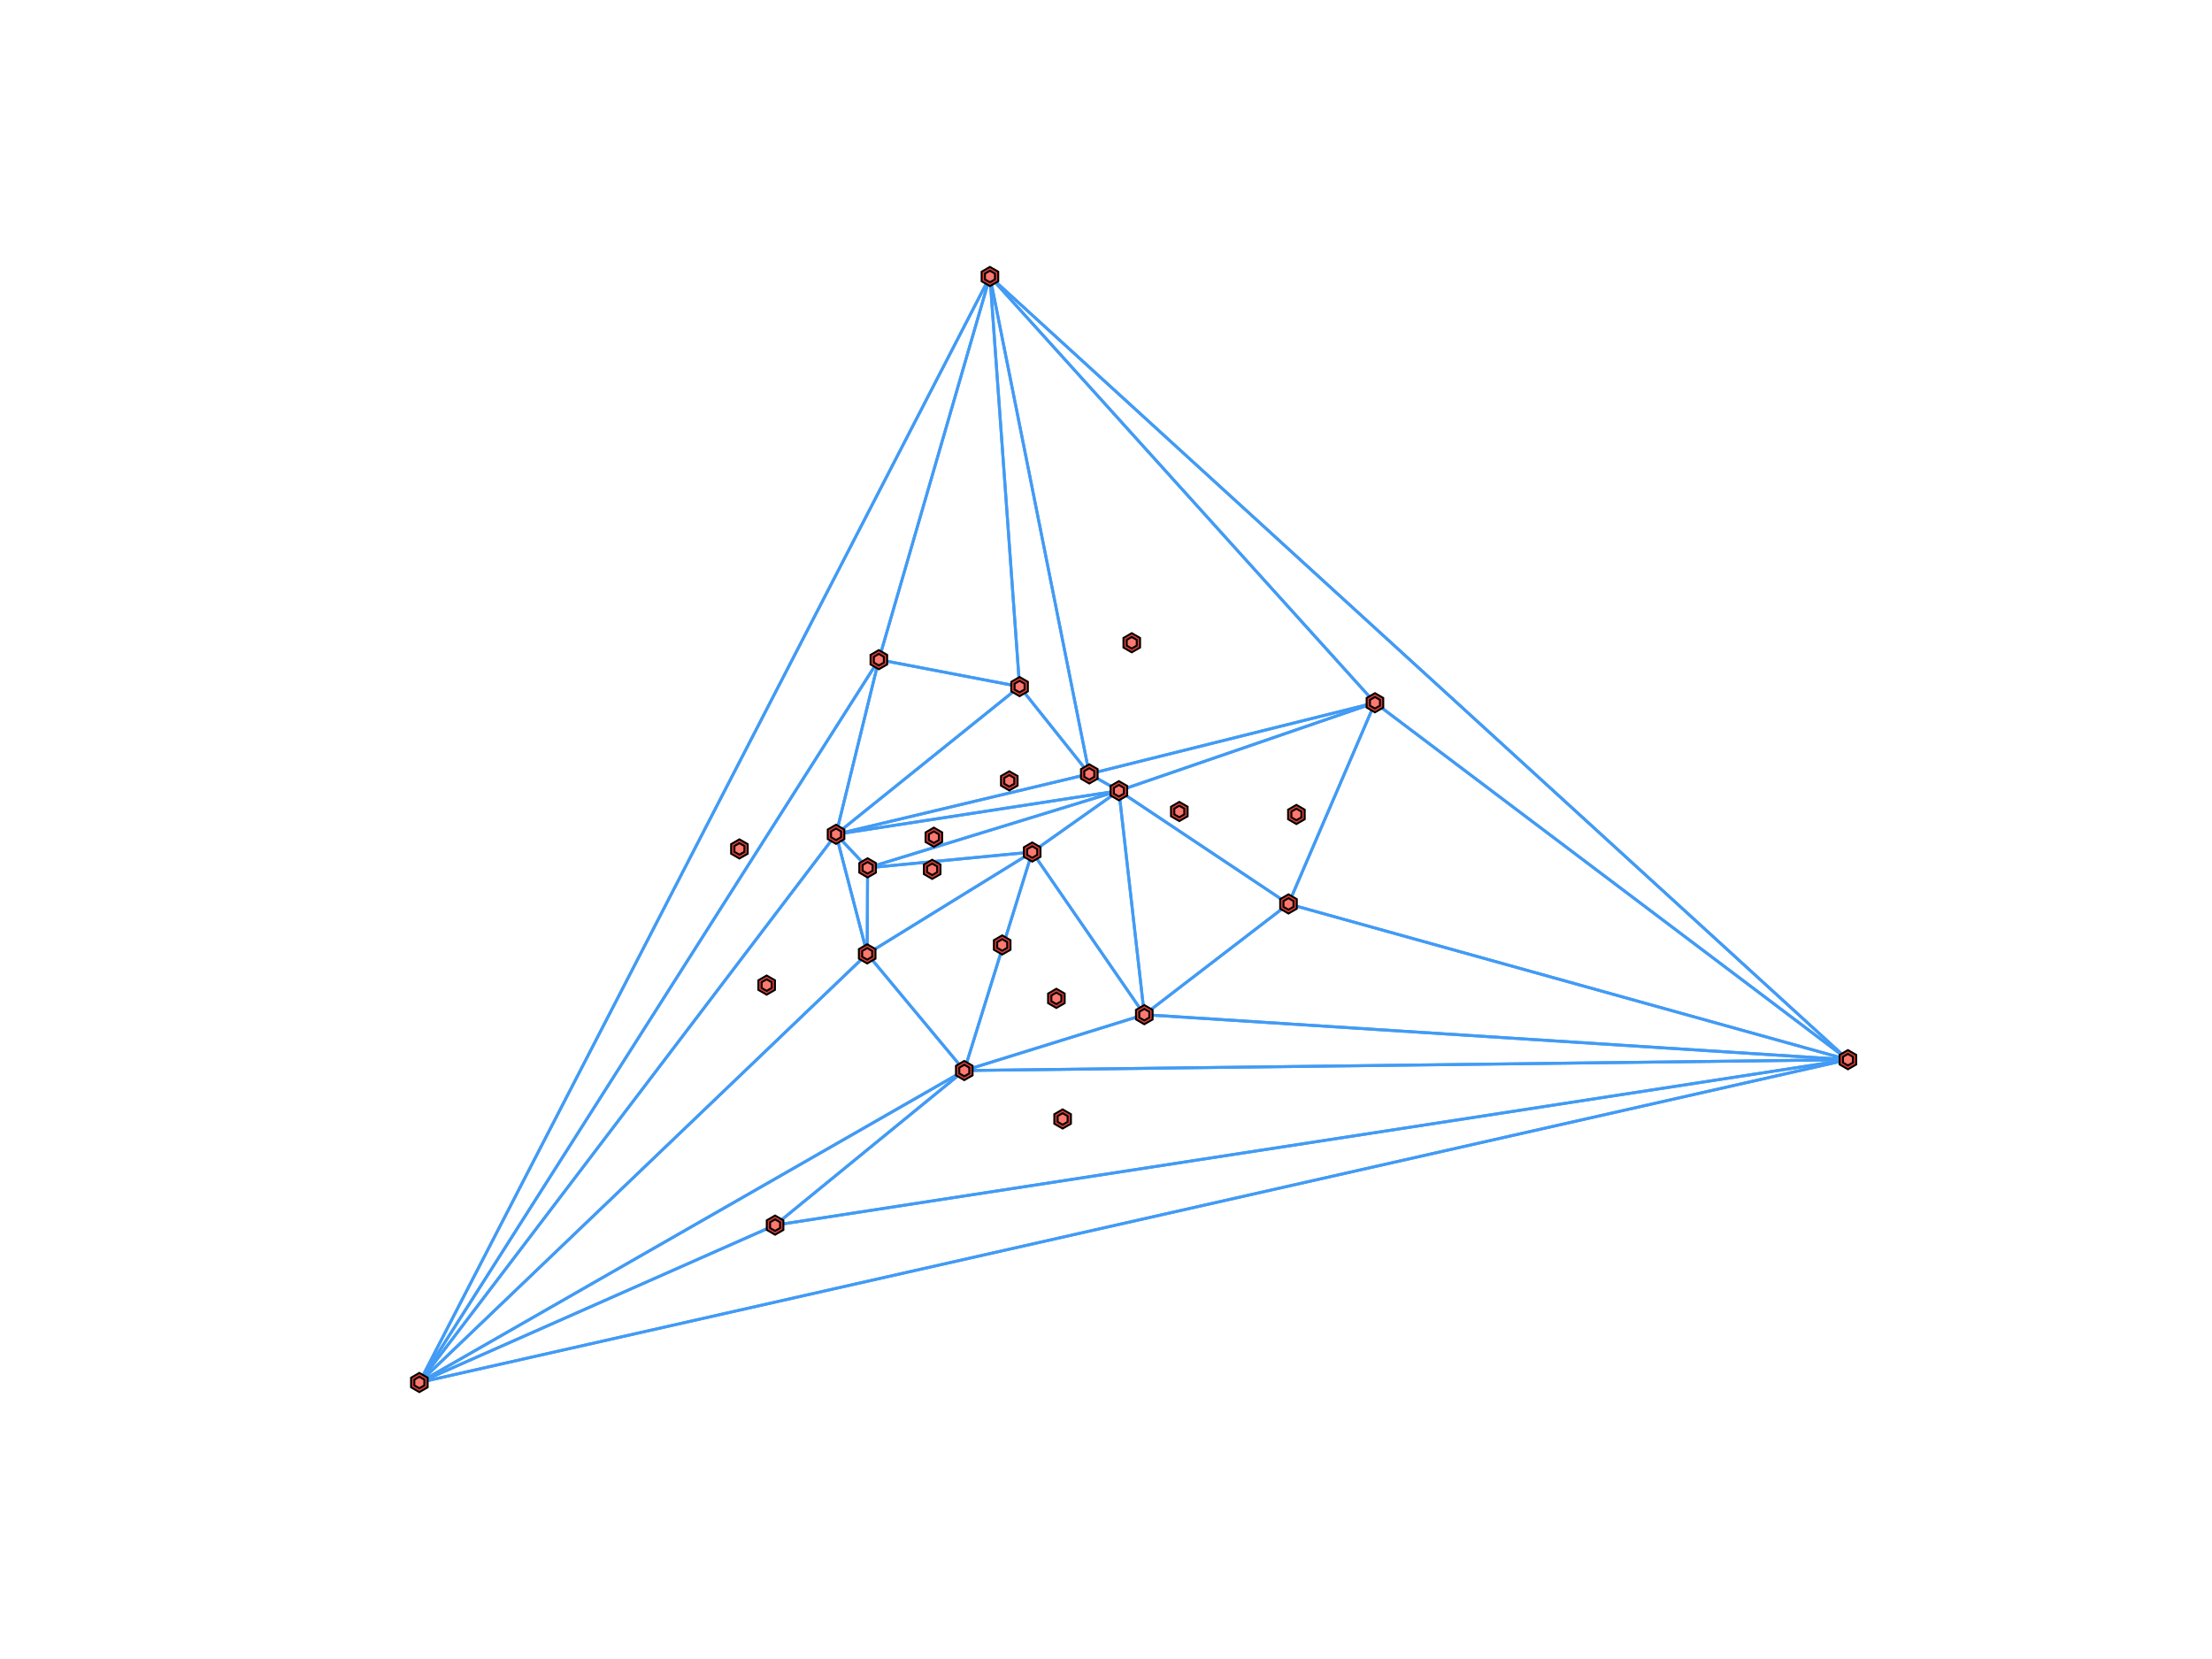
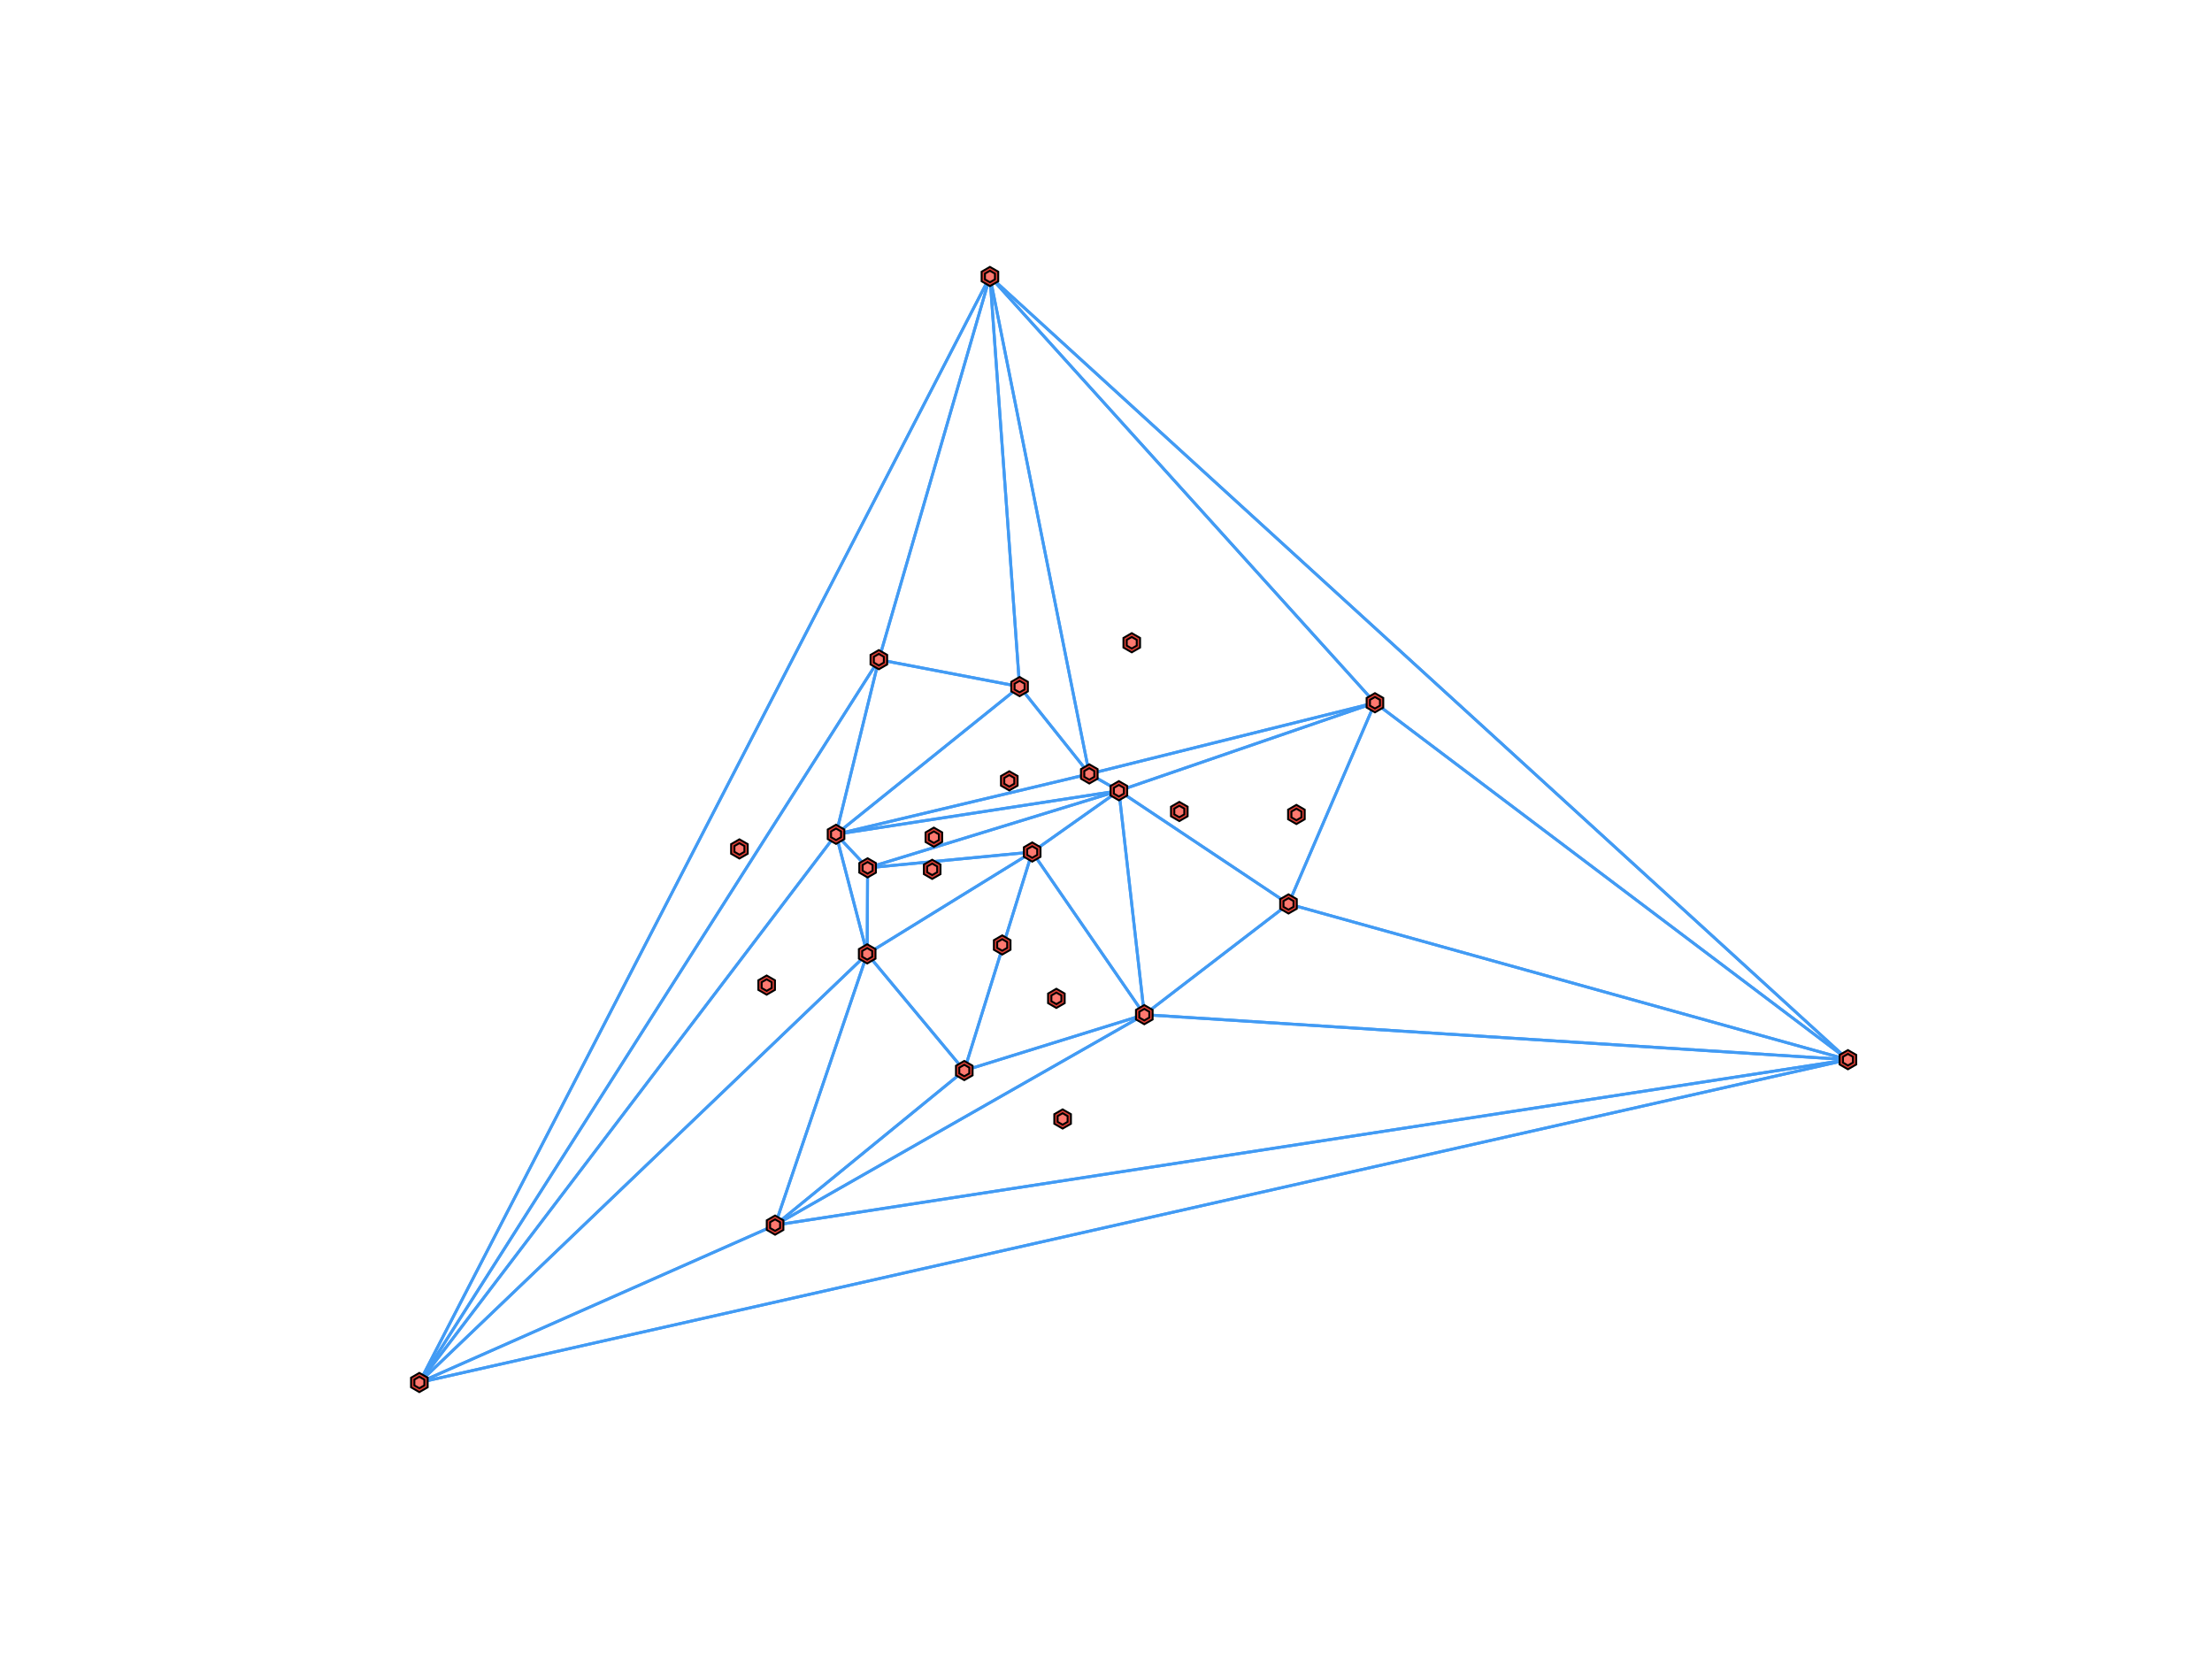
<svg xmlns="http://www.w3.org/2000/svg" xmlns:xlink="http://www.w3.org/1999/xlink" height="432pt" version="1.1" viewBox="0 0 576 432" width="576pt">
  <defs>
    <style type="text/css">
*{stroke-linecap:butt;stroke-linejoin:round;stroke-miterlimit:100000;}
  </style>
  </defs>
  <g id="figure_1">
    <g id="patch_1">
      <path d="M 0 432  L 576 432  L 576 0  L 0 0  z " style="fill:#ffffff;" />
    </g>
    <g id="axes_1">
      <g id="LineCollection_1">
-         <path clip-path="url(#p912a2dd303)" d="M 291.355 205.904  L 297.974 264.217  " style="fill:none;stroke:#429bf4;stroke-width:0.75;" />
-         <path clip-path="url(#p912a2dd303)" d="M 291.355 205.904  L 225.922 225.985  " style="fill:none;stroke:#429bf4;stroke-width:0.75;" />
-         <path clip-path="url(#p912a2dd303)" d="M 291.355 205.904  L 283.65 201.527  " style="fill:none;stroke:#429bf4;stroke-width:0.75;" />
-         <path clip-path="url(#p912a2dd303)" d="M 291.355 205.904  L 358.034 182.996  " style="fill:none;stroke:#429bf4;stroke-width:0.75;" />
-         <path clip-path="url(#p912a2dd303)" d="M 291.355 205.904  L 335.519 235.382  " style="fill:none;stroke:#429bf4;stroke-width:0.75;" />
-         <path clip-path="url(#p912a2dd303)" d="M 291.355 205.904  L 268.784 221.866  " style="fill:none;stroke:#429bf4;stroke-width:0.75;" />
-         <path clip-path="url(#p912a2dd303)" d="M 291.355 205.904  L 217.704 217.252  " style="fill:none;stroke:#429bf4;stroke-width:0.75;" />
-         <path clip-path="url(#p912a2dd303)" d="M 283.65 201.527  L 291.355 205.904  " style="fill:none;stroke:#429bf4;stroke-width:0.75;" />
-         <path clip-path="url(#p912a2dd303)" d="M 283.65 201.527  L 358.034 182.996  " style="fill:none;stroke:#429bf4;stroke-width:0.75;" />
-         <path clip-path="url(#p912a2dd303)" d="M 283.65 201.527  L 257.777 72  " style="fill:none;stroke:#429bf4;stroke-width:0.75;" />
-         <path clip-path="url(#p912a2dd303)" d="M 283.65 201.527  L 265.494 178.789  " style="fill:none;stroke:#429bf4;stroke-width:0.75;" />
-         <path clip-path="url(#p912a2dd303)" d="M 283.65 201.527  L 217.704 217.252  " style="fill:none;stroke:#429bf4;stroke-width:0.75;" />
-         <path clip-path="url(#p912a2dd303)" d="M 358.034 182.996  L 481.2 275.942  " style="fill:none;stroke:#429bf4;stroke-width:0.75;" />
-         <path clip-path="url(#p912a2dd303)" d="M 358.034 182.996  L 291.355 205.904  " style="fill:none;stroke:#429bf4;stroke-width:0.75;" />
-         <path clip-path="url(#p912a2dd303)" d="M 358.034 182.996  L 283.65 201.527  " style="fill:none;stroke:#429bf4;stroke-width:0.75;" />
-         <path clip-path="url(#p912a2dd303)" d="M 358.034 182.996  L 257.777 72  " style="fill:none;stroke:#429bf4;stroke-width:0.75;" />
-         <path clip-path="url(#p912a2dd303)" d="M 358.034 182.996  L 335.519 235.382  " style="fill:none;stroke:#429bf4;stroke-width:0.75;" />
-         <path clip-path="url(#p912a2dd303)" d="M 335.519 235.382  L 481.2 275.942  " style="fill:none;stroke:#429bf4;stroke-width:0.75;" />
-         <path clip-path="url(#p912a2dd303)" d="M 335.519 235.382  L 297.974 264.217  " style="fill:none;stroke:#429bf4;stroke-width:0.75;" />
-         <path clip-path="url(#p912a2dd303)" d="M 335.519 235.382  L 291.355 205.904  " style="fill:none;stroke:#429bf4;stroke-width:0.75;" />
-         <path clip-path="url(#p912a2dd303)" d="M 335.519 235.382  L 358.034 182.996  " style="fill:none;stroke:#429bf4;stroke-width:0.75;" />
-         <path clip-path="url(#p912a2dd303)" d="M 481.2 275.942  L 109.2 360  " style="fill:none;stroke:#429bf4;stroke-width:0.75;" />
-         <path clip-path="url(#p912a2dd303)" d="M 481.2 275.942  L 297.974 264.217  " style="fill:none;stroke:#429bf4;stroke-width:0.75;" />
-         <path clip-path="url(#p912a2dd303)" d="M 481.2 275.942  L 201.83 319.019  " style="fill:none;stroke:#429bf4;stroke-width:0.75;" />
-         <path clip-path="url(#p912a2dd303)" d="M 481.2 275.942  L 257.777 72  " style="fill:none;stroke:#429bf4;stroke-width:0.75;" />
-         <path clip-path="url(#p912a2dd303)" d="M 481.2 275.942  L 358.034 182.996  " style="fill:none;stroke:#429bf4;stroke-width:0.75;" />
-         <path clip-path="url(#p912a2dd303)" d="M 481.2 275.942  L 251.097 278.764  " style="fill:none;stroke:#429bf4;stroke-width:0.75;" />
-         <path clip-path="url(#p912a2dd303)" d="M 481.2 275.942  L 335.519 235.382  " style="fill:none;stroke:#429bf4;stroke-width:0.75;" />
-         <path clip-path="url(#p912a2dd303)" d="M 268.784 221.866  L 297.974 264.217  " style="fill:none;stroke:#429bf4;stroke-width:0.75;" />
-         <path clip-path="url(#p912a2dd303)" d="M 268.784 221.866  L 225.922 225.985  " style="fill:none;stroke:#429bf4;stroke-width:0.75;" />
-         <path clip-path="url(#p912a2dd303)" d="M 268.784 221.866  L 291.355 205.904  " style="fill:none;stroke:#429bf4;stroke-width:0.75;" />
-         <path clip-path="url(#p912a2dd303)" d="M 268.784 221.866  L 225.813 248.384  " style="fill:none;stroke:#429bf4;stroke-width:0.75;" />
-         <path clip-path="url(#p912a2dd303)" d="M 268.784 221.866  L 251.097 278.764  " style="fill:none;stroke:#429bf4;stroke-width:0.75;" />
-         <path clip-path="url(#p912a2dd303)" d="M 109.2 360  L 481.2 275.942  " style="fill:none;stroke:#429bf4;stroke-width:0.75;" />
-         <path clip-path="url(#p912a2dd303)" d="M 109.2 360  L 225.813 248.384  " style="fill:none;stroke:#429bf4;stroke-width:0.75;" />
-         <path clip-path="url(#p912a2dd303)" d="M 109.2 360  L 201.83 319.019  " style="fill:none;stroke:#429bf4;stroke-width:0.75;" />
-         <path clip-path="url(#p912a2dd303)" d="M 109.2 360  L 257.777 72  " style="fill:none;stroke:#429bf4;stroke-width:0.75;" />
-         <path clip-path="url(#p912a2dd303)" d="M 109.2 360  L 251.097 278.764  " style="fill:none;stroke:#429bf4;stroke-width:0.75;" />
-         <path clip-path="url(#p912a2dd303)" d="M 109.2 360  L 228.849 171.777  " style="fill:none;stroke:#429bf4;stroke-width:0.75;" />
-         <path clip-path="url(#p912a2dd303)" d="M 109.2 360  L 217.704 217.252  " style="fill:none;stroke:#429bf4;stroke-width:0.75;" />
-         <path clip-path="url(#p912a2dd303)" d="M 297.974 264.217  L 481.2 275.942  " style="fill:none;stroke:#429bf4;stroke-width:0.75;" />
-         <path clip-path="url(#p912a2dd303)" d="M 297.974 264.217  L 291.355 205.904  " style="fill:none;stroke:#429bf4;stroke-width:0.75;" />
-         <path clip-path="url(#p912a2dd303)" d="M 297.974 264.217  L 251.097 278.764  " style="fill:none;stroke:#429bf4;stroke-width:0.75;" />
-         <path clip-path="url(#p912a2dd303)" d="M 297.974 264.217  L 335.519 235.382  " style="fill:none;stroke:#429bf4;stroke-width:0.75;" />
-         <path clip-path="url(#p912a2dd303)" d="M 297.974 264.217  L 268.784 221.866  " style="fill:none;stroke:#429bf4;stroke-width:0.75;" />
-         <path clip-path="url(#p912a2dd303)" d="M 225.922 225.985  L 291.355 205.904  " style="fill:none;stroke:#429bf4;stroke-width:0.75;" />
-         <path clip-path="url(#p912a2dd303)" d="M 225.922 225.985  L 225.813 248.384  " style="fill:none;stroke:#429bf4;stroke-width:0.75;" />
-         <path clip-path="url(#p912a2dd303)" d="M 225.922 225.985  L 268.784 221.866  " style="fill:none;stroke:#429bf4;stroke-width:0.75;" />
-         <path clip-path="url(#p912a2dd303)" d="M 225.922 225.985  L 217.704 217.252  " style="fill:none;stroke:#429bf4;stroke-width:0.75;" />
-         <path clip-path="url(#p912a2dd303)" d="M 225.813 248.384  L 109.2 360  " style="fill:none;stroke:#429bf4;stroke-width:0.75;" />
-         <path clip-path="url(#p912a2dd303)" d="M 225.813 248.384  L 225.922 225.985  " style="fill:none;stroke:#429bf4;stroke-width:0.75;" />
-         <path clip-path="url(#p912a2dd303)" d="M 225.813 248.384  L 251.097 278.764  " style="fill:none;stroke:#429bf4;stroke-width:0.75;" />
-         <path clip-path="url(#p912a2dd303)" d="M 225.813 248.384  L 268.784 221.866  " style="fill:none;stroke:#429bf4;stroke-width:0.75;" />
-         <path clip-path="url(#p912a2dd303)" d="M 225.813 248.384  L 217.704 217.252  " style="fill:none;stroke:#429bf4;stroke-width:0.75;" />
-         <path clip-path="url(#p912a2dd303)" d="M 201.83 319.019  L 481.2 275.942  " style="fill:none;stroke:#429bf4;stroke-width:0.75;" />
-         <path clip-path="url(#p912a2dd303)" d="M 201.83 319.019  L 109.2 360  " style="fill:none;stroke:#429bf4;stroke-width:0.75;" />
-         <path clip-path="url(#p912a2dd303)" d="M 201.83 319.019  L 251.097 278.764  " style="fill:none;stroke:#429bf4;stroke-width:0.75;" />
-         <path clip-path="url(#p912a2dd303)" d="M 257.777 72  L 481.2 275.942  " style="fill:none;stroke:#429bf4;stroke-width:0.75;" />
-         <path clip-path="url(#p912a2dd303)" d="M 257.777 72  L 109.2 360  " style="fill:none;stroke:#429bf4;stroke-width:0.75;" />
-         <path clip-path="url(#p912a2dd303)" d="M 257.777 72  L 358.034 182.996  " style="fill:none;stroke:#429bf4;stroke-width:0.75;" />
-         <path clip-path="url(#p912a2dd303)" d="M 257.777 72  L 283.65 201.527  " style="fill:none;stroke:#429bf4;stroke-width:0.75;" />
-         <path clip-path="url(#p912a2dd303)" d="M 257.777 72  L 265.494 178.789  " style="fill:none;stroke:#429bf4;stroke-width:0.75;" />
-         <path clip-path="url(#p912a2dd303)" d="M 257.777 72  L 228.849 171.777  " style="fill:none;stroke:#429bf4;stroke-width:0.75;" />
-         <path clip-path="url(#p912a2dd303)" d="M 265.494 178.789  L 228.849 171.777  " style="fill:none;stroke:#429bf4;stroke-width:0.75;" />
-         <path clip-path="url(#p912a2dd303)" d="M 265.494 178.789  L 217.704 217.252  " style="fill:none;stroke:#429bf4;stroke-width:0.75;" />
-         <path clip-path="url(#p912a2dd303)" d="M 265.494 178.789  L 283.65 201.527  " style="fill:none;stroke:#429bf4;stroke-width:0.75;" />
-         <path clip-path="url(#p912a2dd303)" d="M 265.494 178.789  L 257.777 72  " style="fill:none;stroke:#429bf4;stroke-width:0.75;" />
-         <path clip-path="url(#p912a2dd303)" d="M 251.097 278.764  L 481.2 275.942  " style="fill:none;stroke:#429bf4;stroke-width:0.75;" />
-         <path clip-path="url(#p912a2dd303)" d="M 251.097 278.764  L 109.2 360  " style="fill:none;stroke:#429bf4;stroke-width:0.75;" />
-         <path clip-path="url(#p912a2dd303)" d="M 251.097 278.764  L 297.974 264.217  " style="fill:none;stroke:#429bf4;stroke-width:0.75;" />
-         <path clip-path="url(#p912a2dd303)" d="M 251.097 278.764  L 225.813 248.384  " style="fill:none;stroke:#429bf4;stroke-width:0.75;" />
-         <path clip-path="url(#p912a2dd303)" d="M 251.097 278.764  L 201.83 319.019  " style="fill:none;stroke:#429bf4;stroke-width:0.75;" />
-         <path clip-path="url(#p912a2dd303)" d="M 251.097 278.764  L 268.784 221.866  " style="fill:none;stroke:#429bf4;stroke-width:0.75;" />
-         <path clip-path="url(#p912a2dd303)" d="M 228.849 171.777  L 109.2 360  " style="fill:none;stroke:#429bf4;stroke-width:0.75;" />
-         <path clip-path="url(#p912a2dd303)" d="M 228.849 171.777  L 257.777 72  " style="fill:none;stroke:#429bf4;stroke-width:0.75;" />
-         <path clip-path="url(#p912a2dd303)" d="M 228.849 171.777  L 265.494 178.789  " style="fill:none;stroke:#429bf4;stroke-width:0.75;" />
-         <path clip-path="url(#p912a2dd303)" d="M 228.849 171.777  L 217.704 217.252  " style="fill:none;stroke:#429bf4;stroke-width:0.75;" />
-         <path clip-path="url(#p912a2dd303)" d="M 217.704 217.252  L 109.2 360  " style="fill:none;stroke:#429bf4;stroke-width:0.75;" />
-         <path clip-path="url(#p912a2dd303)" d="M 217.704 217.252  L 225.922 225.985  " style="fill:none;stroke:#429bf4;stroke-width:0.75;" />
-         <path clip-path="url(#p912a2dd303)" d="M 217.704 217.252  L 291.355 205.904  " style="fill:none;stroke:#429bf4;stroke-width:0.75;" />
-         <path clip-path="url(#p912a2dd303)" d="M 217.704 217.252  L 225.813 248.384  " style="fill:none;stroke:#429bf4;stroke-width:0.75;" />
-         <path clip-path="url(#p912a2dd303)" d="M 217.704 217.252  L 283.65 201.527  " style="fill:none;stroke:#429bf4;stroke-width:0.75;" />
-         <path clip-path="url(#p912a2dd303)" d="M 217.704 217.252  L 265.494 178.789  " style="fill:none;stroke:#429bf4;stroke-width:0.75;" />
-         <path clip-path="url(#p912a2dd303)" d="M 217.704 217.252  L 228.849 171.777  " style="fill:none;stroke:#429bf4;stroke-width:0.75;" />
+         <path clip-path="url(#p7831e87f5c)" d="M 225.922 225.985  L 291.355 205.904  " style="fill:none;stroke:#429bf4;stroke-width:0.75;" />
+         <path clip-path="url(#p7831e87f5c)" d="M 225.922 225.985  L 225.813 248.384  " style="fill:none;stroke:#429bf4;stroke-width:0.75;" />
+         <path clip-path="url(#p7831e87f5c)" d="M 225.922 225.985  L 268.784 221.866  " style="fill:none;stroke:#429bf4;stroke-width:0.75;" />
+         <path clip-path="url(#p7831e87f5c)" d="M 225.922 225.985  L 217.704 217.252  " style="fill:none;stroke:#429bf4;stroke-width:0.75;" />
+         <path clip-path="url(#p7831e87f5c)" d="M 358.034 182.996  L 481.2 275.942  " style="fill:none;stroke:#429bf4;stroke-width:0.75;" />
+         <path clip-path="url(#p7831e87f5c)" d="M 358.034 182.996  L 291.355 205.904  " style="fill:none;stroke:#429bf4;stroke-width:0.75;" />
+         <path clip-path="url(#p7831e87f5c)" d="M 358.034 182.996  L 283.65 201.527  " style="fill:none;stroke:#429bf4;stroke-width:0.75;" />
+         <path clip-path="url(#p7831e87f5c)" d="M 358.034 182.996  L 257.777 72  " style="fill:none;stroke:#429bf4;stroke-width:0.75;" />
+         <path clip-path="url(#p7831e87f5c)" d="M 358.034 182.996  L 335.519 235.382  " style="fill:none;stroke:#429bf4;stroke-width:0.75;" />
+         <path clip-path="url(#p7831e87f5c)" d="M 291.355 205.904  L 297.974 264.217  " style="fill:none;stroke:#429bf4;stroke-width:0.75;" />
+         <path clip-path="url(#p7831e87f5c)" d="M 291.355 205.904  L 358.034 182.996  " style="fill:none;stroke:#429bf4;stroke-width:0.75;" />
+         <path clip-path="url(#p7831e87f5c)" d="M 291.355 205.904  L 283.65 201.527  " style="fill:none;stroke:#429bf4;stroke-width:0.75;" />
+         <path clip-path="url(#p7831e87f5c)" d="M 291.355 205.904  L 225.922 225.985  " style="fill:none;stroke:#429bf4;stroke-width:0.75;" />
+         <path clip-path="url(#p7831e87f5c)" d="M 291.355 205.904  L 335.519 235.382  " style="fill:none;stroke:#429bf4;stroke-width:0.75;" />
+         <path clip-path="url(#p7831e87f5c)" d="M 291.355 205.904  L 268.784 221.866  " style="fill:none;stroke:#429bf4;stroke-width:0.75;" />
+         <path clip-path="url(#p7831e87f5c)" d="M 291.355 205.904  L 217.704 217.252  " style="fill:none;stroke:#429bf4;stroke-width:0.75;" />
+         <path clip-path="url(#p7831e87f5c)" d="M 283.65 201.527  L 358.034 182.996  " style="fill:none;stroke:#429bf4;stroke-width:0.75;" />
+         <path clip-path="url(#p7831e87f5c)" d="M 283.65 201.527  L 291.355 205.904  " style="fill:none;stroke:#429bf4;stroke-width:0.75;" />
+         <path clip-path="url(#p7831e87f5c)" d="M 283.65 201.527  L 257.777 72  " style="fill:none;stroke:#429bf4;stroke-width:0.75;" />
+         <path clip-path="url(#p7831e87f5c)" d="M 283.65 201.527  L 265.494 178.789  " style="fill:none;stroke:#429bf4;stroke-width:0.75;" />
+         <path clip-path="url(#p7831e87f5c)" d="M 283.65 201.527  L 217.704 217.252  " style="fill:none;stroke:#429bf4;stroke-width:0.75;" />
+         <path clip-path="url(#p7831e87f5c)" d="M 257.777 72  L 481.2 275.942  " style="fill:none;stroke:#429bf4;stroke-width:0.75;" />
+         <path clip-path="url(#p7831e87f5c)" d="M 257.777 72  L 109.2 360  " style="fill:none;stroke:#429bf4;stroke-width:0.75;" />
+         <path clip-path="url(#p7831e87f5c)" d="M 257.777 72  L 358.034 182.996  " style="fill:none;stroke:#429bf4;stroke-width:0.75;" />
+         <path clip-path="url(#p7831e87f5c)" d="M 257.777 72  L 283.65 201.527  " style="fill:none;stroke:#429bf4;stroke-width:0.75;" />
+         <path clip-path="url(#p7831e87f5c)" d="M 257.777 72  L 265.494 178.789  " style="fill:none;stroke:#429bf4;stroke-width:0.75;" />
+         <path clip-path="url(#p7831e87f5c)" d="M 257.777 72  L 228.849 171.777  " style="fill:none;stroke:#429bf4;stroke-width:0.75;" />
+         <path clip-path="url(#p7831e87f5c)" d="M 335.519 235.382  L 481.2 275.942  " style="fill:none;stroke:#429bf4;stroke-width:0.75;" />
+         <path clip-path="url(#p7831e87f5c)" d="M 335.519 235.382  L 297.974 264.217  " style="fill:none;stroke:#429bf4;stroke-width:0.75;" />
+         <path clip-path="url(#p7831e87f5c)" d="M 335.519 235.382  L 358.034 182.996  " style="fill:none;stroke:#429bf4;stroke-width:0.75;" />
+         <path clip-path="url(#p7831e87f5c)" d="M 335.519 235.382  L 291.355 205.904  " style="fill:none;stroke:#429bf4;stroke-width:0.75;" />
+         <path clip-path="url(#p7831e87f5c)" d="M 481.2 275.942  L 109.2 360  " style="fill:none;stroke:#429bf4;stroke-width:0.75;" />
+         <path clip-path="url(#p7831e87f5c)" d="M 481.2 275.942  L 297.974 264.217  " style="fill:none;stroke:#429bf4;stroke-width:0.75;" />
+         <path clip-path="url(#p7831e87f5c)" d="M 481.2 275.942  L 201.83 319.019  " style="fill:none;stroke:#429bf4;stroke-width:0.75;" />
+         <path clip-path="url(#p7831e87f5c)" d="M 481.2 275.942  L 358.034 182.996  " style="fill:none;stroke:#429bf4;stroke-width:0.75;" />
+         <path clip-path="url(#p7831e87f5c)" d="M 481.2 275.942  L 257.777 72  " style="fill:none;stroke:#429bf4;stroke-width:0.75;" />
+         <path clip-path="url(#p7831e87f5c)" d="M 481.2 275.942  L 335.519 235.382  " style="fill:none;stroke:#429bf4;stroke-width:0.75;" />
+         <path clip-path="url(#p7831e87f5c)" d="M 268.784 221.866  L 297.974 264.217  " style="fill:none;stroke:#429bf4;stroke-width:0.75;" />
+         <path clip-path="url(#p7831e87f5c)" d="M 268.784 221.866  L 291.355 205.904  " style="fill:none;stroke:#429bf4;stroke-width:0.75;" />
+         <path clip-path="url(#p7831e87f5c)" d="M 268.784 221.866  L 225.813 248.384  " style="fill:none;stroke:#429bf4;stroke-width:0.75;" />
+         <path clip-path="url(#p7831e87f5c)" d="M 268.784 221.866  L 225.922 225.985  " style="fill:none;stroke:#429bf4;stroke-width:0.75;" />
+         <path clip-path="url(#p7831e87f5c)" d="M 268.784 221.866  L 251.097 278.764  " style="fill:none;stroke:#429bf4;stroke-width:0.75;" />
+         <path clip-path="url(#p7831e87f5c)" d="M 109.2 360  L 481.2 275.942  " style="fill:none;stroke:#429bf4;stroke-width:0.75;" />
+         <path clip-path="url(#p7831e87f5c)" d="M 109.2 360  L 201.83 319.019  " style="fill:none;stroke:#429bf4;stroke-width:0.75;" />
+         <path clip-path="url(#p7831e87f5c)" d="M 109.2 360  L 225.813 248.384  " style="fill:none;stroke:#429bf4;stroke-width:0.75;" />
+         <path clip-path="url(#p7831e87f5c)" d="M 109.2 360  L 257.777 72  " style="fill:none;stroke:#429bf4;stroke-width:0.75;" />
+         <path clip-path="url(#p7831e87f5c)" d="M 109.2 360  L 228.849 171.777  " style="fill:none;stroke:#429bf4;stroke-width:0.75;" />
+         <path clip-path="url(#p7831e87f5c)" d="M 109.2 360  L 217.704 217.252  " style="fill:none;stroke:#429bf4;stroke-width:0.75;" />
+         <path clip-path="url(#p7831e87f5c)" d="M 297.974 264.217  L 481.2 275.942  " style="fill:none;stroke:#429bf4;stroke-width:0.75;" />
+         <path clip-path="url(#p7831e87f5c)" d="M 297.974 264.217  L 201.83 319.019  " style="fill:none;stroke:#429bf4;stroke-width:0.75;" />
+         <path clip-path="url(#p7831e87f5c)" d="M 297.974 264.217  L 291.355 205.904  " style="fill:none;stroke:#429bf4;stroke-width:0.75;" />
+         <path clip-path="url(#p7831e87f5c)" d="M 297.974 264.217  L 335.519 235.382  " style="fill:none;stroke:#429bf4;stroke-width:0.75;" />
+         <path clip-path="url(#p7831e87f5c)" d="M 297.974 264.217  L 251.097 278.764  " style="fill:none;stroke:#429bf4;stroke-width:0.75;" />
+         <path clip-path="url(#p7831e87f5c)" d="M 297.974 264.217  L 268.784 221.866  " style="fill:none;stroke:#429bf4;stroke-width:0.75;" />
+         <path clip-path="url(#p7831e87f5c)" d="M 201.83 319.019  L 481.2 275.942  " style="fill:none;stroke:#429bf4;stroke-width:0.75;" />
+         <path clip-path="url(#p7831e87f5c)" d="M 201.83 319.019  L 109.2 360  " style="fill:none;stroke:#429bf4;stroke-width:0.75;" />
+         <path clip-path="url(#p7831e87f5c)" d="M 201.83 319.019  L 297.974 264.217  " style="fill:none;stroke:#429bf4;stroke-width:0.75;" />
+         <path clip-path="url(#p7831e87f5c)" d="M 201.83 319.019  L 225.813 248.384  " style="fill:none;stroke:#429bf4;stroke-width:0.75;" />
+         <path clip-path="url(#p7831e87f5c)" d="M 201.83 319.019  L 251.097 278.764  " style="fill:none;stroke:#429bf4;stroke-width:0.75;" />
+         <path clip-path="url(#p7831e87f5c)" d="M 225.813 248.384  L 109.2 360  " style="fill:none;stroke:#429bf4;stroke-width:0.75;" />
+         <path clip-path="url(#p7831e87f5c)" d="M 225.813 248.384  L 201.83 319.019  " style="fill:none;stroke:#429bf4;stroke-width:0.75;" />
+         <path clip-path="url(#p7831e87f5c)" d="M 225.813 248.384  L 225.922 225.985  " style="fill:none;stroke:#429bf4;stroke-width:0.75;" />
+         <path clip-path="url(#p7831e87f5c)" d="M 225.813 248.384  L 251.097 278.764  " style="fill:none;stroke:#429bf4;stroke-width:0.75;" />
+         <path clip-path="url(#p7831e87f5c)" d="M 225.813 248.384  L 268.784 221.866  " style="fill:none;stroke:#429bf4;stroke-width:0.75;" />
+         <path clip-path="url(#p7831e87f5c)" d="M 225.813 248.384  L 217.704 217.252  " style="fill:none;stroke:#429bf4;stroke-width:0.75;" />
+         <path clip-path="url(#p7831e87f5c)" d="M 265.494 178.789  L 228.849 171.777  " style="fill:none;stroke:#429bf4;stroke-width:0.75;" />
+         <path clip-path="url(#p7831e87f5c)" d="M 265.494 178.789  L 217.704 217.252  " style="fill:none;stroke:#429bf4;stroke-width:0.75;" />
+         <path clip-path="url(#p7831e87f5c)" d="M 265.494 178.789  L 257.777 72  " style="fill:none;stroke:#429bf4;stroke-width:0.75;" />
+         <path clip-path="url(#p7831e87f5c)" d="M 265.494 178.789  L 283.65 201.527  " style="fill:none;stroke:#429bf4;stroke-width:0.75;" />
+         <path clip-path="url(#p7831e87f5c)" d="M 251.097 278.764  L 297.974 264.217  " style="fill:none;stroke:#429bf4;stroke-width:0.75;" />
+         <path clip-path="url(#p7831e87f5c)" d="M 251.097 278.764  L 201.83 319.019  " style="fill:none;stroke:#429bf4;stroke-width:0.75;" />
+         <path clip-path="url(#p7831e87f5c)" d="M 251.097 278.764  L 225.813 248.384  " style="fill:none;stroke:#429bf4;stroke-width:0.75;" />
+         <path clip-path="url(#p7831e87f5c)" d="M 251.097 278.764  L 268.784 221.866  " style="fill:none;stroke:#429bf4;stroke-width:0.75;" />
+         <path clip-path="url(#p7831e87f5c)" d="M 228.849 171.777  L 109.2 360  " style="fill:none;stroke:#429bf4;stroke-width:0.75;" />
+         <path clip-path="url(#p7831e87f5c)" d="M 228.849 171.777  L 257.777 72  " style="fill:none;stroke:#429bf4;stroke-width:0.75;" />
+         <path clip-path="url(#p7831e87f5c)" d="M 228.849 171.777  L 265.494 178.789  " style="fill:none;stroke:#429bf4;stroke-width:0.75;" />
+         <path clip-path="url(#p7831e87f5c)" d="M 228.849 171.777  L 217.704 217.252  " style="fill:none;stroke:#429bf4;stroke-width:0.75;" />
+         <path clip-path="url(#p7831e87f5c)" d="M 217.704 217.252  L 109.2 360  " style="fill:none;stroke:#429bf4;stroke-width:0.75;" />
+         <path clip-path="url(#p7831e87f5c)" d="M 217.704 217.252  L 291.355 205.904  " style="fill:none;stroke:#429bf4;stroke-width:0.75;" />
+         <path clip-path="url(#p7831e87f5c)" d="M 217.704 217.252  L 225.813 248.384  " style="fill:none;stroke:#429bf4;stroke-width:0.75;" />
+         <path clip-path="url(#p7831e87f5c)" d="M 217.704 217.252  L 283.65 201.527  " style="fill:none;stroke:#429bf4;stroke-width:0.75;" />
+         <path clip-path="url(#p7831e87f5c)" d="M 217.704 217.252  L 265.494 178.789  " style="fill:none;stroke:#429bf4;stroke-width:0.75;" />
+         <path clip-path="url(#p7831e87f5c)" d="M 217.704 217.252  L 225.922 225.985  " style="fill:none;stroke:#429bf4;stroke-width:0.75;" />
+         <path clip-path="url(#p7831e87f5c)" d="M 217.704 217.252  L 228.849 171.777  " style="fill:none;stroke:#429bf4;stroke-width:0.75;" />
      </g>
      <g id="line2d_1">
        <defs>
-           <path d="M 0 -2.5  L -2.165 -1.25  L -2.165 1.25  L -0 2.5  L 2.165 1.25  L 2.165 -1.25  z " id="m7760103ee1" style="stroke:#000000;stroke-linejoin:miter;stroke-width:0.5;" />
+           <path d="M 0 -2.5  L -2.165 -1.25  L -2.165 1.25  L -0 2.5  L 2.165 1.25  L 2.165 -1.25  z " id="mbd177ee06c" style="stroke:#000000;stroke-linejoin:miter;stroke-width:0.5;" />
        </defs>
-         <g clip-path="url(#p912a2dd303)">
-           <use style="fill:#dd3d33;stroke:#000000;stroke-linejoin:miter;stroke-width:0.5;" x="275.078" xlink:href="#m7760103ee1" y="259.969" />
-           <use style="fill:#dd3d33;stroke:#000000;stroke-linejoin:miter;stroke-width:0.5;" x="307.089" xlink:href="#m7760103ee1" y="211.31" />
-           <use style="fill:#dd3d33;stroke:#000000;stroke-linejoin:miter;stroke-width:0.5;" x="337.581" xlink:href="#m7760103ee1" y="212.083" />
-           <use style="fill:#dd3d33;stroke:#000000;stroke-linejoin:miter;stroke-width:0.5;" x="262.816" xlink:href="#m7760103ee1" y="203.329" />
-           <use style="fill:#dd3d33;stroke:#000000;stroke-linejoin:miter;stroke-width:0.5;" x="294.708" xlink:href="#m7760103ee1" y="167.37" />
-           <use style="fill:#dd3d33;stroke:#000000;stroke-linejoin:miter;stroke-width:0.5;" x="291.355" xlink:href="#m7760103ee1" y="205.904" />
-           <use style="fill:#dd3d33;stroke:#000000;stroke-linejoin:miter;stroke-width:0.5;" x="276.705" xlink:href="#m7760103ee1" y="291.379" />
-           <use style="fill:#dd3d33;stroke:#000000;stroke-linejoin:miter;stroke-width:0.5;" x="283.65" xlink:href="#m7760103ee1" y="201.527" />
-           <use style="fill:#dd3d33;stroke:#000000;stroke-linejoin:miter;stroke-width:0.5;" x="358.034" xlink:href="#m7760103ee1" y="182.996" />
-           <use style="fill:#dd3d33;stroke:#000000;stroke-linejoin:miter;stroke-width:0.5;" x="242.741" xlink:href="#m7760103ee1" y="226.371" />
-           <use style="fill:#dd3d33;stroke:#000000;stroke-linejoin:miter;stroke-width:0.5;" x="335.519" xlink:href="#m7760103ee1" y="235.382" />
-           <use style="fill:#dd3d33;stroke:#000000;stroke-linejoin:miter;stroke-width:0.5;" x="243.175" xlink:href="#m7760103ee1" y="218.004" />
-           <use style="fill:#dd3d33;stroke:#000000;stroke-linejoin:miter;stroke-width:0.5;" x="481.2" xlink:href="#m7760103ee1" y="275.942" />
-           <use style="fill:#dd3d33;stroke:#000000;stroke-linejoin:miter;stroke-width:0.5;" x="260.971" xlink:href="#m7760103ee1" y="246.067" />
-           <use style="fill:#dd3d33;stroke:#000000;stroke-linejoin:miter;stroke-width:0.5;" x="268.784" xlink:href="#m7760103ee1" y="221.866" />
-           <use style="fill:#dd3d33;stroke:#000000;stroke-linejoin:miter;stroke-width:0.5;" x="109.2" xlink:href="#m7760103ee1" y="360.0" />
-           <use style="fill:#dd3d33;stroke:#000000;stroke-linejoin:miter;stroke-width:0.5;" x="297.974" xlink:href="#m7760103ee1" y="264.217" />
-           <use style="fill:#dd3d33;stroke:#000000;stroke-linejoin:miter;stroke-width:0.5;" x="225.922" xlink:href="#m7760103ee1" y="225.985" />
-           <use style="fill:#dd3d33;stroke:#000000;stroke-linejoin:miter;stroke-width:0.5;" x="199.635" xlink:href="#m7760103ee1" y="256.516" />
-           <use style="fill:#dd3d33;stroke:#000000;stroke-linejoin:miter;stroke-width:0.5;" x="192.543" xlink:href="#m7760103ee1" y="221.058" />
-           <use style="fill:#dd3d33;stroke:#000000;stroke-linejoin:miter;stroke-width:0.5;" x="225.813" xlink:href="#m7760103ee1" y="248.384" />
-           <use style="fill:#dd3d33;stroke:#000000;stroke-linejoin:miter;stroke-width:0.5;" x="201.83" xlink:href="#m7760103ee1" y="319.019" />
-           <use style="fill:#dd3d33;stroke:#000000;stroke-linejoin:miter;stroke-width:0.5;" x="257.777" xlink:href="#m7760103ee1" y="72.0" />
-           <use style="fill:#dd3d33;stroke:#000000;stroke-linejoin:miter;stroke-width:0.5;" x="265.494" xlink:href="#m7760103ee1" y="178.789" />
-           <use style="fill:#dd3d33;stroke:#000000;stroke-linejoin:miter;stroke-width:0.5;" x="251.097" xlink:href="#m7760103ee1" y="278.764" />
-           <use style="fill:#dd3d33;stroke:#000000;stroke-linejoin:miter;stroke-width:0.5;" x="228.849" xlink:href="#m7760103ee1" y="171.777" />
-           <use style="fill:#dd3d33;stroke:#000000;stroke-linejoin:miter;stroke-width:0.5;" x="217.704" xlink:href="#m7760103ee1" y="217.252" />
+         <g clip-path="url(#p7831e87f5c)">
+           <use style="fill:#dd3d33;stroke:#000000;stroke-linejoin:miter;stroke-width:0.5;" x="275.078" xlink:href="#mbd177ee06c" y="259.969" />
+           <use style="fill:#dd3d33;stroke:#000000;stroke-linejoin:miter;stroke-width:0.5;" x="225.922" xlink:href="#mbd177ee06c" y="225.985" />
+           <use style="fill:#dd3d33;stroke:#000000;stroke-linejoin:miter;stroke-width:0.5;" x="307.089" xlink:href="#mbd177ee06c" y="211.31" />
+           <use style="fill:#dd3d33;stroke:#000000;stroke-linejoin:miter;stroke-width:0.5;" x="337.581" xlink:href="#mbd177ee06c" y="212.083" />
+           <use style="fill:#dd3d33;stroke:#000000;stroke-linejoin:miter;stroke-width:0.5;" x="262.816" xlink:href="#mbd177ee06c" y="203.329" />
+           <use style="fill:#dd3d33;stroke:#000000;stroke-linejoin:miter;stroke-width:0.5;" x="294.708" xlink:href="#mbd177ee06c" y="167.37" />
+           <use style="fill:#dd3d33;stroke:#000000;stroke-linejoin:miter;stroke-width:0.5;" x="358.034" xlink:href="#mbd177ee06c" y="182.996" />
+           <use style="fill:#dd3d33;stroke:#000000;stroke-linejoin:miter;stroke-width:0.5;" x="291.355" xlink:href="#mbd177ee06c" y="205.904" />
+           <use style="fill:#dd3d33;stroke:#000000;stroke-linejoin:miter;stroke-width:0.5;" x="276.705" xlink:href="#mbd177ee06c" y="291.379" />
+           <use style="fill:#dd3d33;stroke:#000000;stroke-linejoin:miter;stroke-width:0.5;" x="283.65" xlink:href="#mbd177ee06c" y="201.527" />
+           <use style="fill:#dd3d33;stroke:#000000;stroke-linejoin:miter;stroke-width:0.5;" x="257.777" xlink:href="#mbd177ee06c" y="72.0" />
+           <use style="fill:#dd3d33;stroke:#000000;stroke-linejoin:miter;stroke-width:0.5;" x="335.519" xlink:href="#mbd177ee06c" y="235.382" />
+           <use style="fill:#dd3d33;stroke:#000000;stroke-linejoin:miter;stroke-width:0.5;" x="243.175" xlink:href="#mbd177ee06c" y="218.004" />
+           <use style="fill:#dd3d33;stroke:#000000;stroke-linejoin:miter;stroke-width:0.5;" x="242.741" xlink:href="#mbd177ee06c" y="226.371" />
+           <use style="fill:#dd3d33;stroke:#000000;stroke-linejoin:miter;stroke-width:0.5;" x="481.2" xlink:href="#mbd177ee06c" y="275.942" />
+           <use style="fill:#dd3d33;stroke:#000000;stroke-linejoin:miter;stroke-width:0.5;" x="260.971" xlink:href="#mbd177ee06c" y="246.067" />
+           <use style="fill:#dd3d33;stroke:#000000;stroke-linejoin:miter;stroke-width:0.5;" x="268.784" xlink:href="#mbd177ee06c" y="221.866" />
+           <use style="fill:#dd3d33;stroke:#000000;stroke-linejoin:miter;stroke-width:0.5;" x="109.2" xlink:href="#mbd177ee06c" y="360.0" />
+           <use style="fill:#dd3d33;stroke:#000000;stroke-linejoin:miter;stroke-width:0.5;" x="297.974" xlink:href="#mbd177ee06c" y="264.217" />
+           <use style="fill:#dd3d33;stroke:#000000;stroke-linejoin:miter;stroke-width:0.5;" x="199.635" xlink:href="#mbd177ee06c" y="256.516" />
+           <use style="fill:#dd3d33;stroke:#000000;stroke-linejoin:miter;stroke-width:0.5;" x="192.543" xlink:href="#mbd177ee06c" y="221.058" />
+           <use style="fill:#dd3d33;stroke:#000000;stroke-linejoin:miter;stroke-width:0.5;" x="201.83" xlink:href="#mbd177ee06c" y="319.019" />
+           <use style="fill:#dd3d33;stroke:#000000;stroke-linejoin:miter;stroke-width:0.5;" x="225.813" xlink:href="#mbd177ee06c" y="248.384" />
+           <use style="fill:#dd3d33;stroke:#000000;stroke-linejoin:miter;stroke-width:0.5;" x="265.494" xlink:href="#mbd177ee06c" y="178.789" />
+           <use style="fill:#dd3d33;stroke:#000000;stroke-linejoin:miter;stroke-width:0.5;" x="251.097" xlink:href="#mbd177ee06c" y="278.764" />
+           <use style="fill:#dd3d33;stroke:#000000;stroke-linejoin:miter;stroke-width:0.5;" x="228.849" xlink:href="#mbd177ee06c" y="171.777" />
+           <use style="fill:#dd3d33;stroke:#000000;stroke-linejoin:miter;stroke-width:0.5;" x="217.704" xlink:href="#mbd177ee06c" y="217.252" />
        </g>
      </g>
      <g id="line2d_2">
        <defs>
-           <path d="M 0 -1.5  L -1.299 -0.75  L -1.299 0.75  L -0 1.5  L 1.299 0.75  L 1.299 -0.75  z " id="m1f0d0a8cc3" style="stroke:#000000;stroke-linejoin:miter;stroke-width:0.5;" />
+           <path d="M 0 -1.5  L -1.299 -0.75  L -1.299 0.75  L -0 1.5  L 1.299 0.75  L 1.299 -0.75  z " id="m884bed2d97" style="stroke:#000000;stroke-linejoin:miter;stroke-width:0.5;" />
        </defs>
-         <g clip-path="url(#p912a2dd303)">
-           <use style="fill:#ff7970;stroke:#000000;stroke-linejoin:miter;stroke-width:0.5;" x="275.078" xlink:href="#m1f0d0a8cc3" y="259.969" />
-           <use style="fill:#ff7970;stroke:#000000;stroke-linejoin:miter;stroke-width:0.5;" x="307.089" xlink:href="#m1f0d0a8cc3" y="211.31" />
-           <use style="fill:#ff7970;stroke:#000000;stroke-linejoin:miter;stroke-width:0.5;" x="337.581" xlink:href="#m1f0d0a8cc3" y="212.083" />
-           <use style="fill:#ff7970;stroke:#000000;stroke-linejoin:miter;stroke-width:0.5;" x="262.816" xlink:href="#m1f0d0a8cc3" y="203.329" />
-           <use style="fill:#ff7970;stroke:#000000;stroke-linejoin:miter;stroke-width:0.5;" x="294.708" xlink:href="#m1f0d0a8cc3" y="167.37" />
-           <use style="fill:#ff7970;stroke:#000000;stroke-linejoin:miter;stroke-width:0.5;" x="291.355" xlink:href="#m1f0d0a8cc3" y="205.904" />
-           <use style="fill:#ff7970;stroke:#000000;stroke-linejoin:miter;stroke-width:0.5;" x="276.705" xlink:href="#m1f0d0a8cc3" y="291.379" />
-           <use style="fill:#ff7970;stroke:#000000;stroke-linejoin:miter;stroke-width:0.5;" x="283.65" xlink:href="#m1f0d0a8cc3" y="201.527" />
-           <use style="fill:#ff7970;stroke:#000000;stroke-linejoin:miter;stroke-width:0.5;" x="358.034" xlink:href="#m1f0d0a8cc3" y="182.996" />
-           <use style="fill:#ff7970;stroke:#000000;stroke-linejoin:miter;stroke-width:0.5;" x="242.741" xlink:href="#m1f0d0a8cc3" y="226.371" />
-           <use style="fill:#ff7970;stroke:#000000;stroke-linejoin:miter;stroke-width:0.5;" x="335.519" xlink:href="#m1f0d0a8cc3" y="235.382" />
-           <use style="fill:#ff7970;stroke:#000000;stroke-linejoin:miter;stroke-width:0.5;" x="243.175" xlink:href="#m1f0d0a8cc3" y="218.004" />
-           <use style="fill:#ff7970;stroke:#000000;stroke-linejoin:miter;stroke-width:0.5;" x="481.2" xlink:href="#m1f0d0a8cc3" y="275.942" />
-           <use style="fill:#ff7970;stroke:#000000;stroke-linejoin:miter;stroke-width:0.5;" x="260.971" xlink:href="#m1f0d0a8cc3" y="246.067" />
-           <use style="fill:#ff7970;stroke:#000000;stroke-linejoin:miter;stroke-width:0.5;" x="268.784" xlink:href="#m1f0d0a8cc3" y="221.866" />
-           <use style="fill:#ff7970;stroke:#000000;stroke-linejoin:miter;stroke-width:0.5;" x="109.2" xlink:href="#m1f0d0a8cc3" y="360.0" />
-           <use style="fill:#ff7970;stroke:#000000;stroke-linejoin:miter;stroke-width:0.5;" x="297.974" xlink:href="#m1f0d0a8cc3" y="264.217" />
-           <use style="fill:#ff7970;stroke:#000000;stroke-linejoin:miter;stroke-width:0.5;" x="225.922" xlink:href="#m1f0d0a8cc3" y="225.985" />
-           <use style="fill:#ff7970;stroke:#000000;stroke-linejoin:miter;stroke-width:0.5;" x="199.635" xlink:href="#m1f0d0a8cc3" y="256.516" />
-           <use style="fill:#ff7970;stroke:#000000;stroke-linejoin:miter;stroke-width:0.5;" x="192.543" xlink:href="#m1f0d0a8cc3" y="221.058" />
-           <use style="fill:#ff7970;stroke:#000000;stroke-linejoin:miter;stroke-width:0.5;" x="225.813" xlink:href="#m1f0d0a8cc3" y="248.384" />
-           <use style="fill:#ff7970;stroke:#000000;stroke-linejoin:miter;stroke-width:0.5;" x="201.83" xlink:href="#m1f0d0a8cc3" y="319.019" />
-           <use style="fill:#ff7970;stroke:#000000;stroke-linejoin:miter;stroke-width:0.5;" x="257.777" xlink:href="#m1f0d0a8cc3" y="72.0" />
-           <use style="fill:#ff7970;stroke:#000000;stroke-linejoin:miter;stroke-width:0.5;" x="265.494" xlink:href="#m1f0d0a8cc3" y="178.789" />
-           <use style="fill:#ff7970;stroke:#000000;stroke-linejoin:miter;stroke-width:0.5;" x="251.097" xlink:href="#m1f0d0a8cc3" y="278.764" />
-           <use style="fill:#ff7970;stroke:#000000;stroke-linejoin:miter;stroke-width:0.5;" x="228.849" xlink:href="#m1f0d0a8cc3" y="171.777" />
-           <use style="fill:#ff7970;stroke:#000000;stroke-linejoin:miter;stroke-width:0.5;" x="217.704" xlink:href="#m1f0d0a8cc3" y="217.252" />
+         <g clip-path="url(#p7831e87f5c)">
+           <use style="fill:#ff7970;stroke:#000000;stroke-linejoin:miter;stroke-width:0.5;" x="275.078" xlink:href="#m884bed2d97" y="259.969" />
+           <use style="fill:#ff7970;stroke:#000000;stroke-linejoin:miter;stroke-width:0.5;" x="225.922" xlink:href="#m884bed2d97" y="225.985" />
+           <use style="fill:#ff7970;stroke:#000000;stroke-linejoin:miter;stroke-width:0.5;" x="307.089" xlink:href="#m884bed2d97" y="211.31" />
+           <use style="fill:#ff7970;stroke:#000000;stroke-linejoin:miter;stroke-width:0.5;" x="337.581" xlink:href="#m884bed2d97" y="212.083" />
+           <use style="fill:#ff7970;stroke:#000000;stroke-linejoin:miter;stroke-width:0.5;" x="262.816" xlink:href="#m884bed2d97" y="203.329" />
+           <use style="fill:#ff7970;stroke:#000000;stroke-linejoin:miter;stroke-width:0.5;" x="294.708" xlink:href="#m884bed2d97" y="167.37" />
+           <use style="fill:#ff7970;stroke:#000000;stroke-linejoin:miter;stroke-width:0.5;" x="358.034" xlink:href="#m884bed2d97" y="182.996" />
+           <use style="fill:#ff7970;stroke:#000000;stroke-linejoin:miter;stroke-width:0.5;" x="291.355" xlink:href="#m884bed2d97" y="205.904" />
+           <use style="fill:#ff7970;stroke:#000000;stroke-linejoin:miter;stroke-width:0.5;" x="276.705" xlink:href="#m884bed2d97" y="291.379" />
+           <use style="fill:#ff7970;stroke:#000000;stroke-linejoin:miter;stroke-width:0.5;" x="283.65" xlink:href="#m884bed2d97" y="201.527" />
+           <use style="fill:#ff7970;stroke:#000000;stroke-linejoin:miter;stroke-width:0.5;" x="257.777" xlink:href="#m884bed2d97" y="72.0" />
+           <use style="fill:#ff7970;stroke:#000000;stroke-linejoin:miter;stroke-width:0.5;" x="335.519" xlink:href="#m884bed2d97" y="235.382" />
+           <use style="fill:#ff7970;stroke:#000000;stroke-linejoin:miter;stroke-width:0.5;" x="243.175" xlink:href="#m884bed2d97" y="218.004" />
+           <use style="fill:#ff7970;stroke:#000000;stroke-linejoin:miter;stroke-width:0.5;" x="242.741" xlink:href="#m884bed2d97" y="226.371" />
+           <use style="fill:#ff7970;stroke:#000000;stroke-linejoin:miter;stroke-width:0.5;" x="481.2" xlink:href="#m884bed2d97" y="275.942" />
+           <use style="fill:#ff7970;stroke:#000000;stroke-linejoin:miter;stroke-width:0.5;" x="260.971" xlink:href="#m884bed2d97" y="246.067" />
+           <use style="fill:#ff7970;stroke:#000000;stroke-linejoin:miter;stroke-width:0.5;" x="268.784" xlink:href="#m884bed2d97" y="221.866" />
+           <use style="fill:#ff7970;stroke:#000000;stroke-linejoin:miter;stroke-width:0.5;" x="109.2" xlink:href="#m884bed2d97" y="360.0" />
+           <use style="fill:#ff7970;stroke:#000000;stroke-linejoin:miter;stroke-width:0.5;" x="297.974" xlink:href="#m884bed2d97" y="264.217" />
+           <use style="fill:#ff7970;stroke:#000000;stroke-linejoin:miter;stroke-width:0.5;" x="199.635" xlink:href="#m884bed2d97" y="256.516" />
+           <use style="fill:#ff7970;stroke:#000000;stroke-linejoin:miter;stroke-width:0.5;" x="192.543" xlink:href="#m884bed2d97" y="221.058" />
+           <use style="fill:#ff7970;stroke:#000000;stroke-linejoin:miter;stroke-width:0.5;" x="201.83" xlink:href="#m884bed2d97" y="319.019" />
+           <use style="fill:#ff7970;stroke:#000000;stroke-linejoin:miter;stroke-width:0.5;" x="225.813" xlink:href="#m884bed2d97" y="248.384" />
+           <use style="fill:#ff7970;stroke:#000000;stroke-linejoin:miter;stroke-width:0.5;" x="265.494" xlink:href="#m884bed2d97" y="178.789" />
+           <use style="fill:#ff7970;stroke:#000000;stroke-linejoin:miter;stroke-width:0.5;" x="251.097" xlink:href="#m884bed2d97" y="278.764" />
+           <use style="fill:#ff7970;stroke:#000000;stroke-linejoin:miter;stroke-width:0.5;" x="228.849" xlink:href="#m884bed2d97" y="171.777" />
+           <use style="fill:#ff7970;stroke:#000000;stroke-linejoin:miter;stroke-width:0.5;" x="217.704" xlink:href="#m884bed2d97" y="217.252" />
        </g>
      </g>
    </g>
  </g>
  <defs>
-     <clipPath id="p912a2dd303">
+     <clipPath id="p7831e87f5c">
      <rect height="345.6" width="446.4" x="72.0" y="43.2" />
    </clipPath>
  </defs>
</svg>
